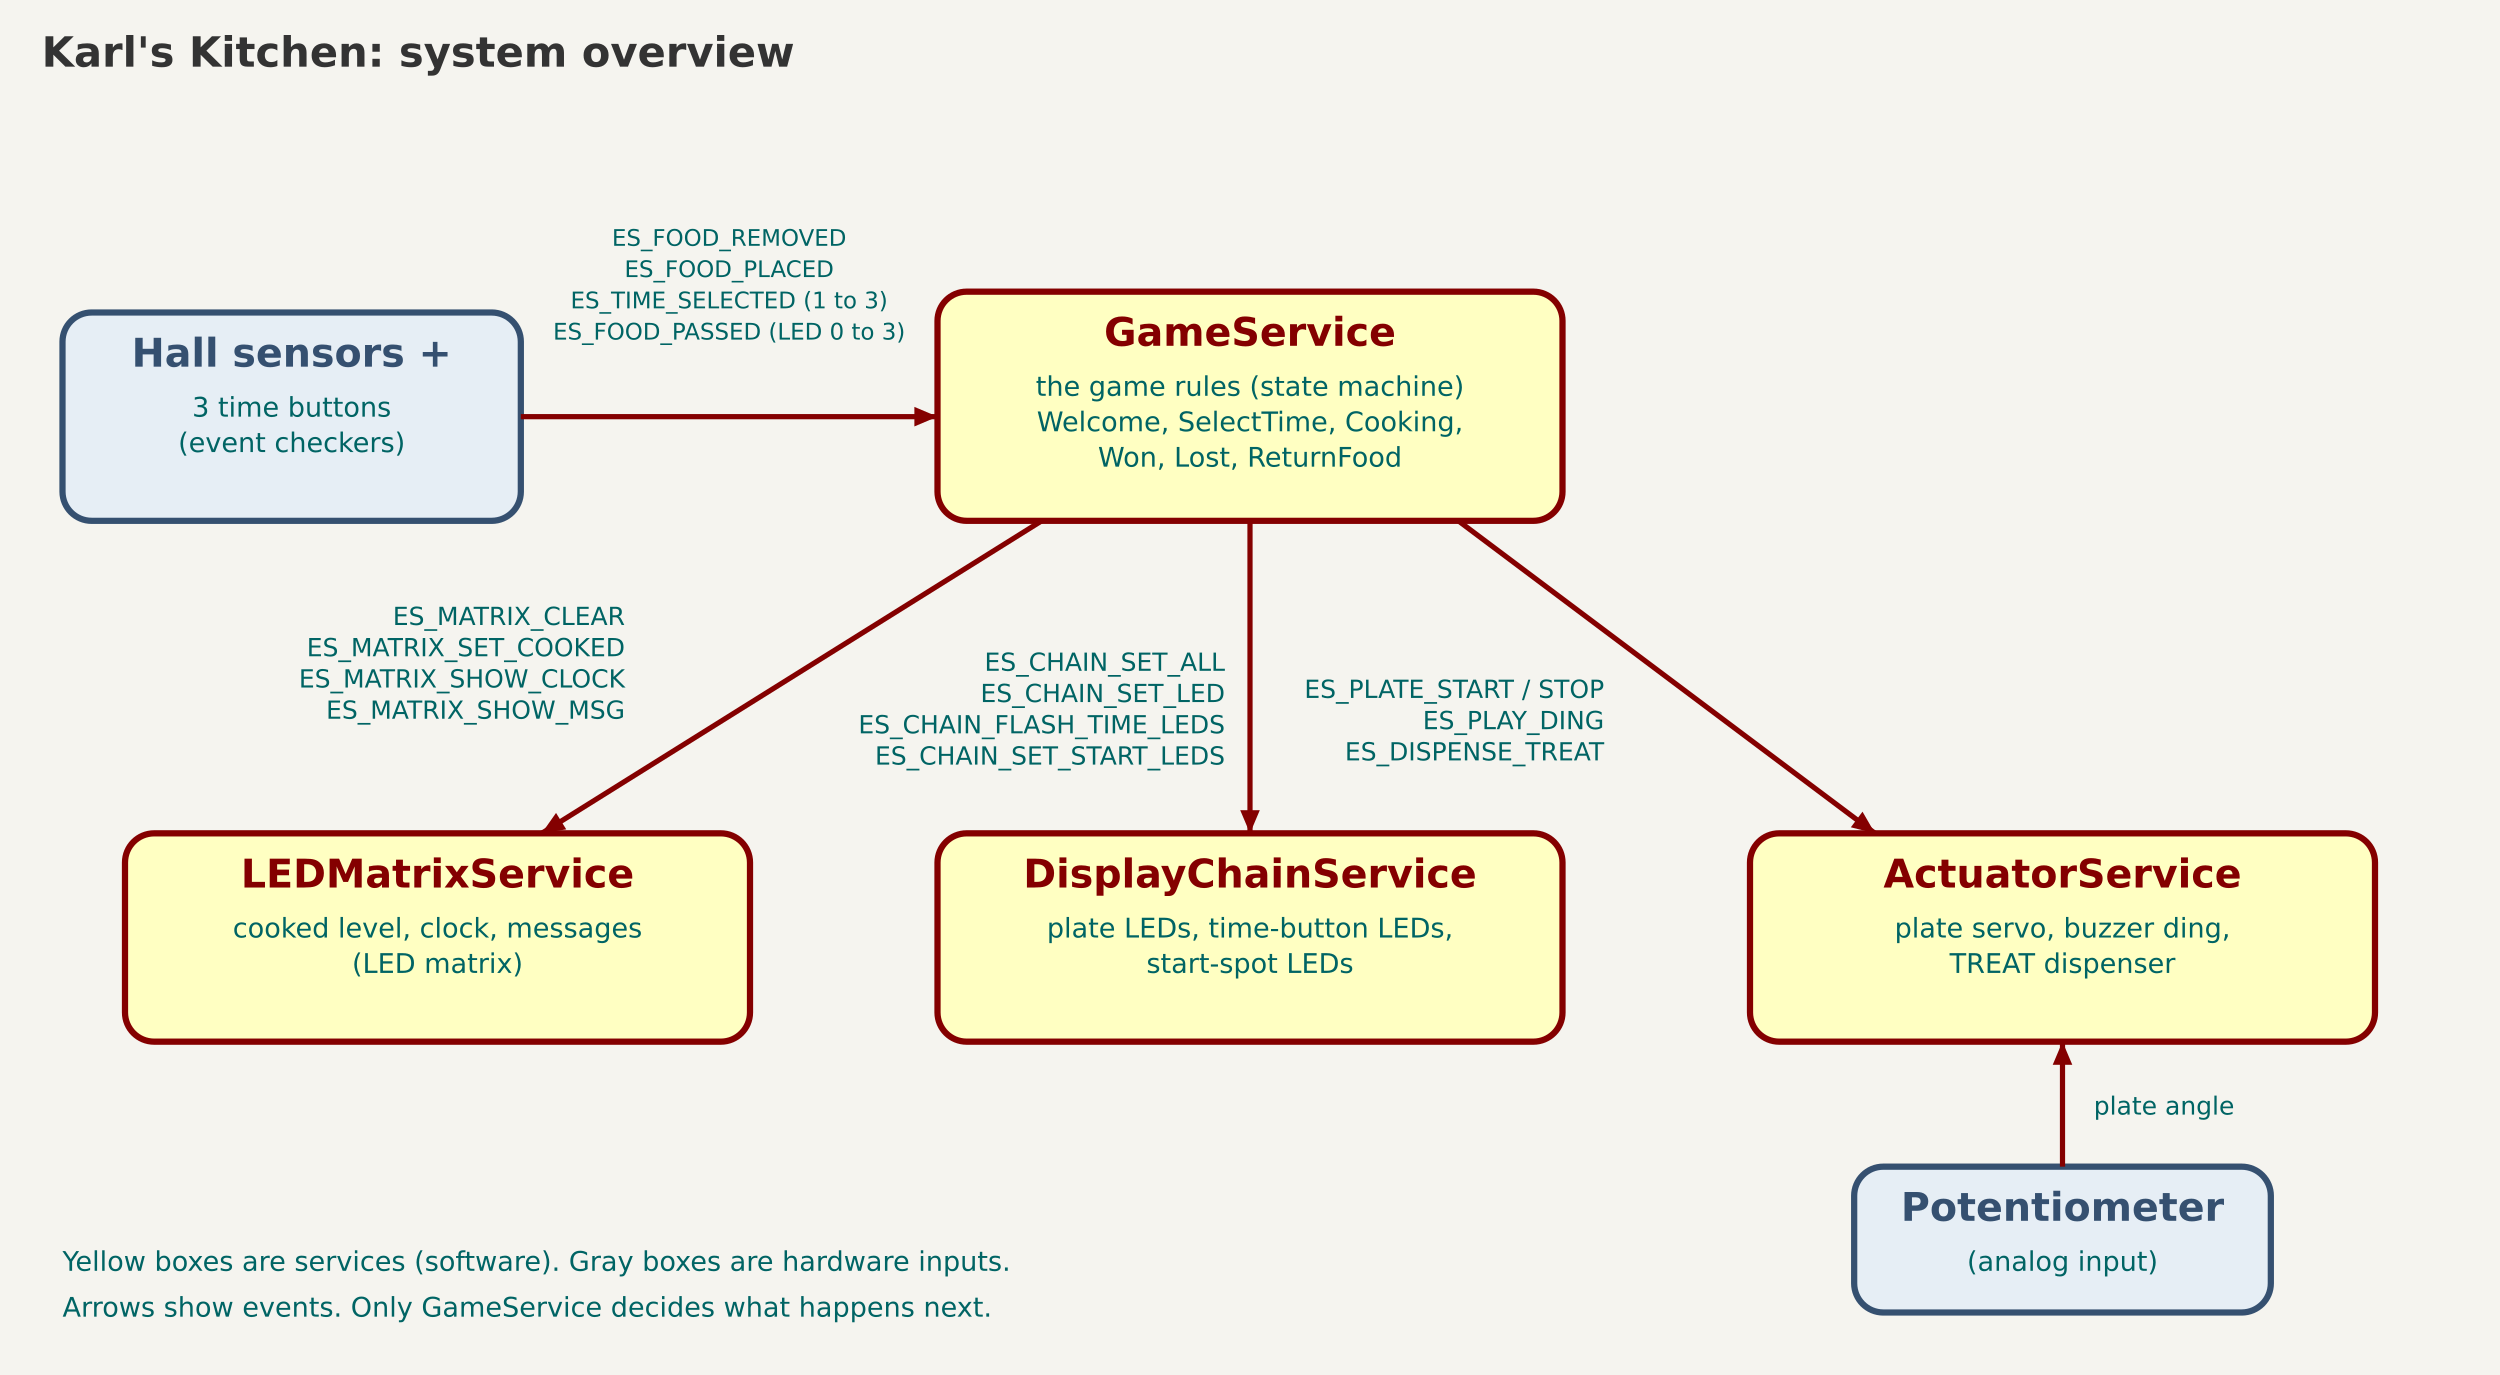
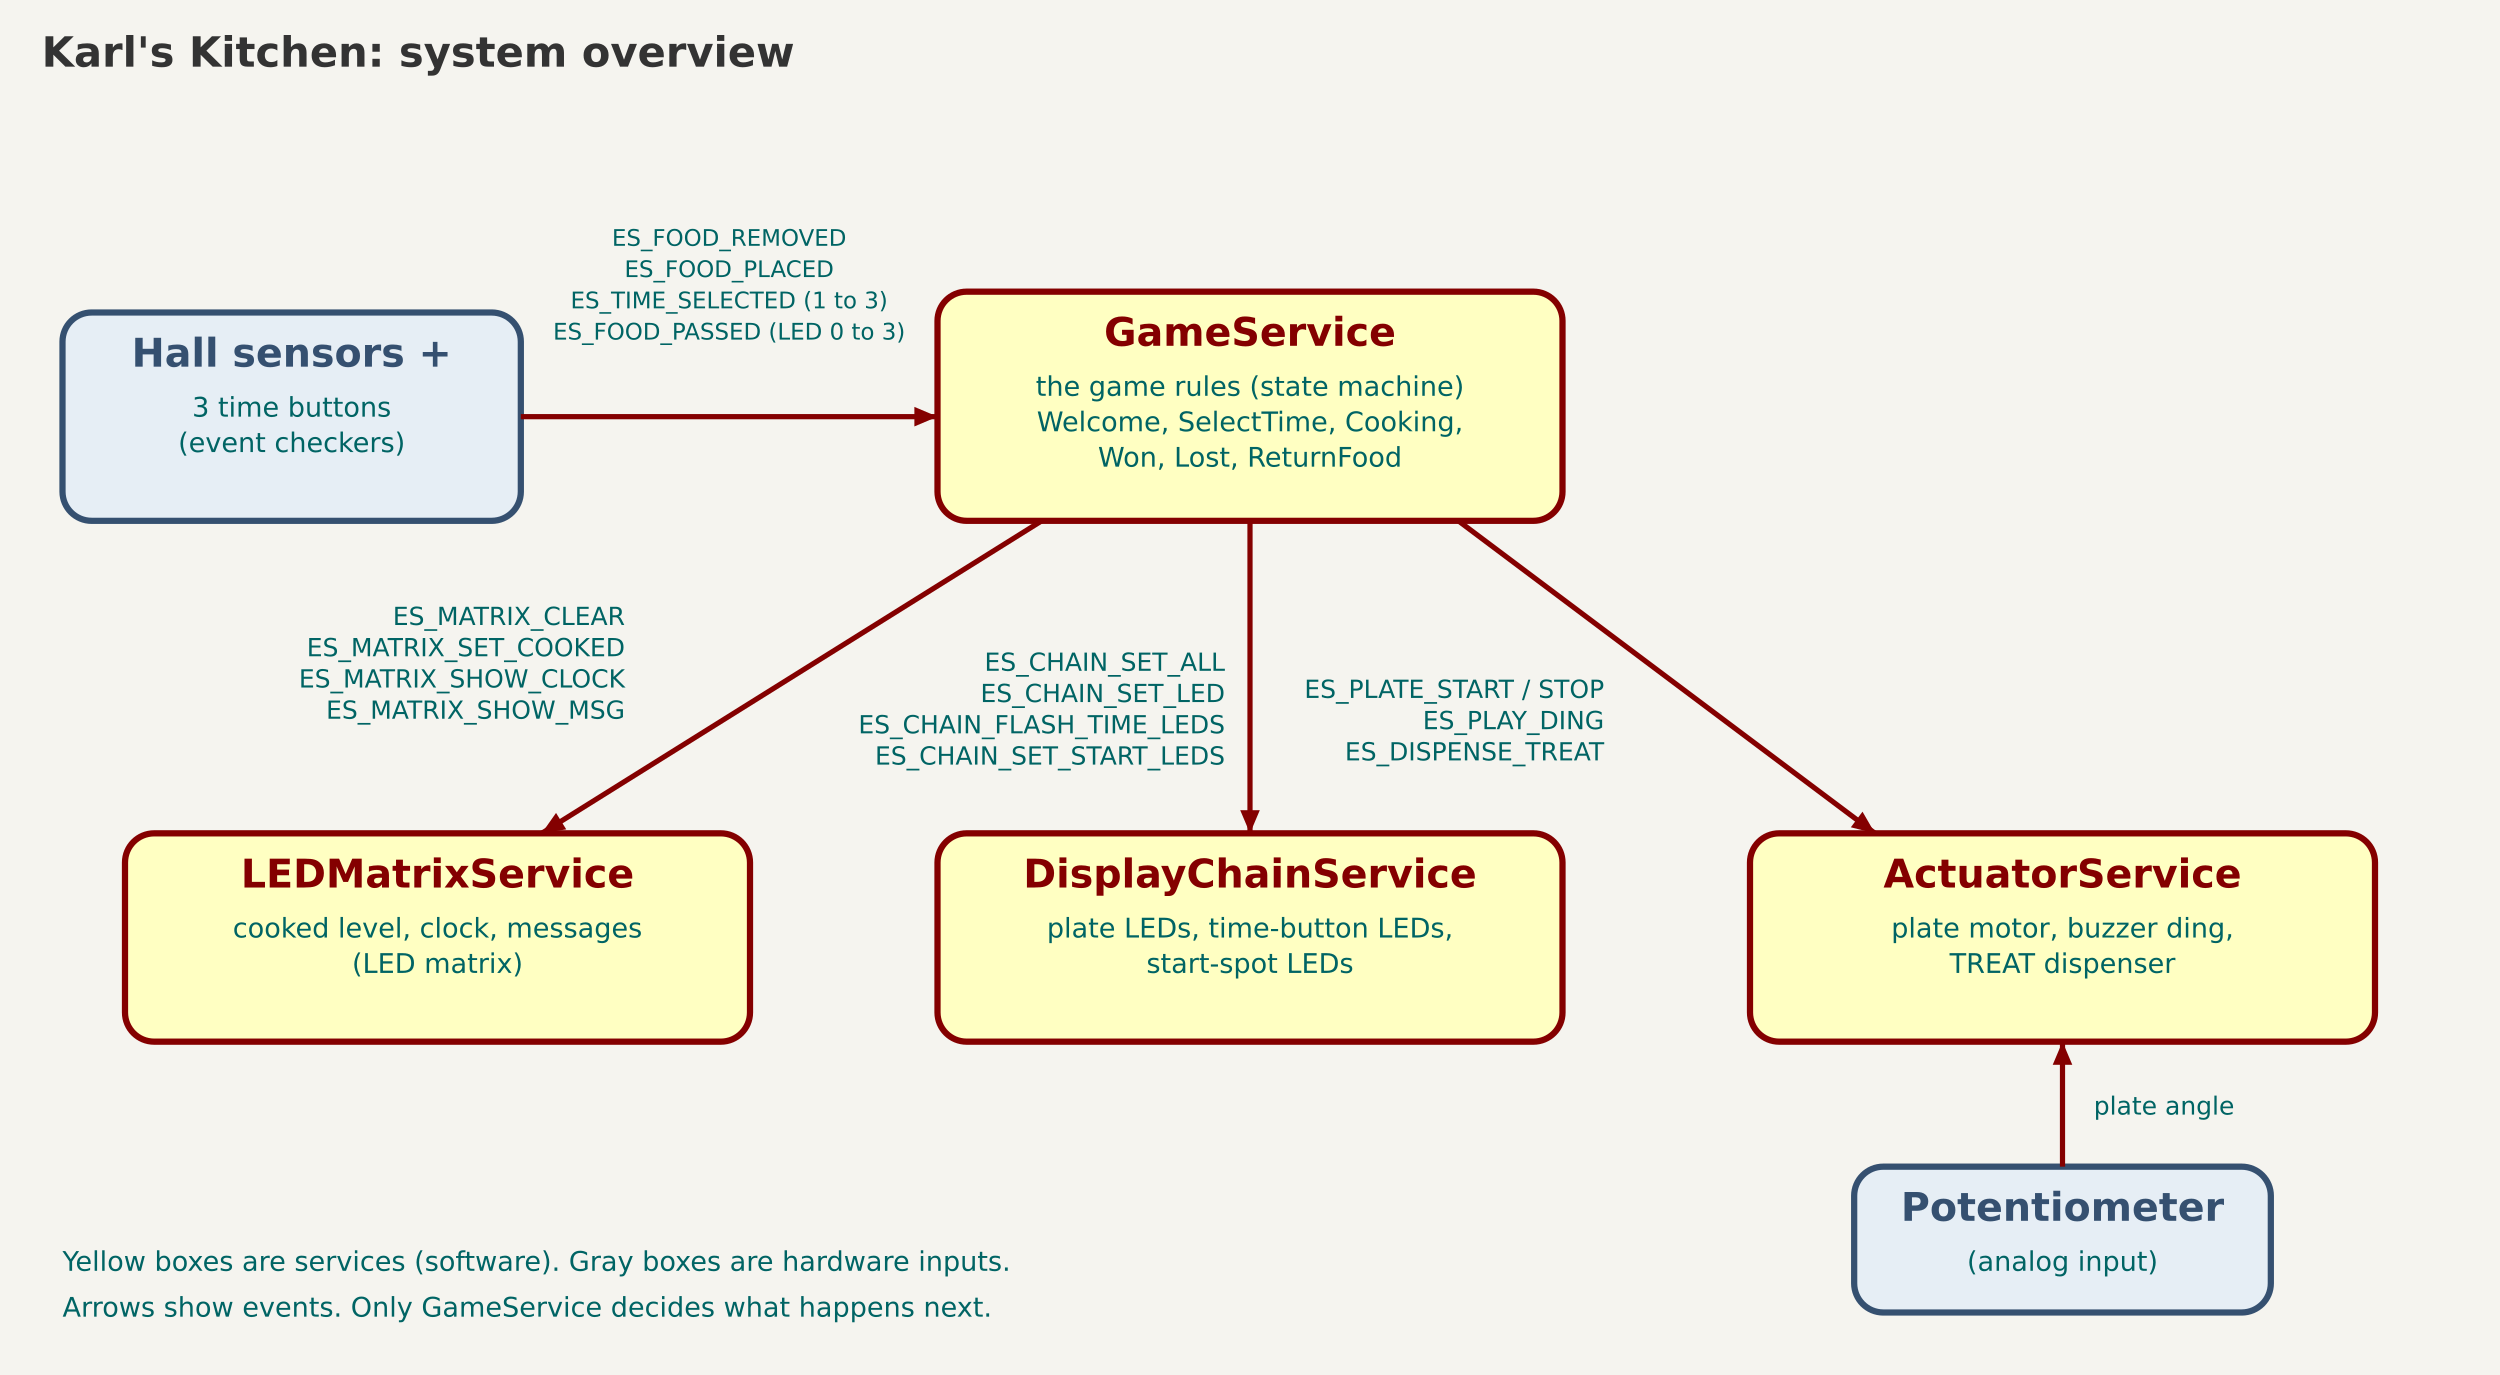
<svg xmlns="http://www.w3.org/2000/svg" width="1200" height="660" viewBox="0 0 1200 660">
  <rect width="100%" height="100%" fill="#F5F4EF" />
  <text x="20" y="32" font-size="20" font-weight="bold" font-family="DejaVu Sans" fill="#333">Karl's Kitchen: system overview</text>
  <rect x="30" y="150" width="220" height="100" rx="14" fill="#E6EEF5" stroke="#355070" stroke-width="3" />
  <text x="140.0" y="176" fill="#355070" text-anchor="middle" font-size="19" font-weight="bold" font-family="DejaVu Sans">Hall sensors +</text>
  <text x="140.0" y="200" fill="#006464" text-anchor="middle" font-size="13" font-weight="normal" font-family="DejaVu Sans">3 time buttons</text>
  <text x="140.0" y="217" fill="#006464" text-anchor="middle" font-size="13" font-weight="normal" font-family="DejaVu Sans">(event checkers)</text>
  <rect x="450" y="140" width="300" height="110" rx="14" fill="#FFFFC2" stroke="#840000" stroke-width="3" />
  <text x="600.0" y="166" fill="#840000" text-anchor="middle" font-size="19" font-weight="bold" font-family="DejaVu Sans">GameService</text>
  <text x="600.0" y="190" fill="#006464" text-anchor="middle" font-size="13" font-weight="normal" font-family="DejaVu Sans">the game rules (state machine)</text>
  <text x="600.0" y="207" fill="#006464" text-anchor="middle" font-size="13" font-weight="normal" font-family="DejaVu Sans">Welcome, SelectTime, Cooking,</text>
  <text x="600.0" y="224" fill="#006464" text-anchor="middle" font-size="13" font-weight="normal" font-family="DejaVu Sans">Won, Lost, ReturnFood</text>
  <line x1="250" y1="200" x2="450" y2="200" stroke="#840000" stroke-width="2.5" />
  <polygon points="450.0,200.0 438.9,204.7 438.9,195.3" fill="#840000" />
  <text x="350" y="118" fill="#006464" text-anchor="middle" font-size="11" font-weight="normal" font-family="DejaVu Sans">ES_FOOD_REMOVED</text>
  <text x="350" y="133" fill="#006464" text-anchor="middle" font-size="11" font-weight="normal" font-family="DejaVu Sans">ES_FOOD_PLACED</text>
  <text x="350" y="148" fill="#006464" text-anchor="middle" font-size="11" font-weight="normal" font-family="DejaVu Sans">ES_TIME_SELECTED (1 to 3)</text>
  <text x="350" y="163" fill="#006464" text-anchor="middle" font-size="11" font-weight="normal" font-family="DejaVu Sans">ES_FOOD_PASSED (LED 0 to 3)</text>
  <rect x="60" y="400" width="300" height="100" rx="14" fill="#FFFFC2" stroke="#840000" stroke-width="3" />
  <text x="210.0" y="426" fill="#840000" text-anchor="middle" font-size="19" font-weight="bold" font-family="DejaVu Sans">LEDMatrixService</text>
  <text x="210.0" y="450" fill="#006464" text-anchor="middle" font-size="13" font-weight="normal" font-family="DejaVu Sans">cooked level, clock, messages</text>
  <text x="210.0" y="467" fill="#006464" text-anchor="middle" font-size="13" font-weight="normal" font-family="DejaVu Sans">(LED matrix)</text>
  <rect x="450" y="400" width="300" height="100" rx="14" fill="#FFFFC2" stroke="#840000" stroke-width="3" />
  <text x="600.0" y="426" fill="#840000" text-anchor="middle" font-size="19" font-weight="bold" font-family="DejaVu Sans">DisplayChainService</text>
  <text x="600.0" y="450" fill="#006464" text-anchor="middle" font-size="13" font-weight="normal" font-family="DejaVu Sans">plate LEDs, time-button LEDs,</text>
  <text x="600.0" y="467" fill="#006464" text-anchor="middle" font-size="13" font-weight="normal" font-family="DejaVu Sans">start-spot LEDs</text>
  <rect x="840" y="400" width="300" height="100" rx="14" fill="#FFFFC2" stroke="#840000" stroke-width="3" />
  <text x="990.0" y="426" fill="#840000" text-anchor="middle" font-size="19" font-weight="bold" font-family="DejaVu Sans">ActuatorService</text>
-   <text x="990.0" y="450" fill="#006464" text-anchor="middle" font-size="13" font-weight="normal" font-family="DejaVu Sans">plate servo, buzzer ding,</text>
+   <text x="990.0" y="450" fill="#006464" text-anchor="middle" font-size="13" font-weight="normal" font-family="DejaVu Sans">plate motor, buzzer ding,</text>
  <text x="990.0" y="467" fill="#006464" text-anchor="middle" font-size="13" font-weight="normal" font-family="DejaVu Sans">TREAT dispenser</text>
  <line x1="500" y1="250" x2="260" y2="400" stroke="#840000" stroke-width="2.5" />
  <polygon points="260.0,400.0 266.9,390.2 271.8,398.1" fill="#840000" />
  <text x="300" y="300" fill="#006464" text-anchor="end" font-size="12" font-weight="normal" font-family="DejaVu Sans">ES_MATRIX_CLEAR</text>
  <text x="300" y="315" fill="#006464" text-anchor="end" font-size="12" font-weight="normal" font-family="DejaVu Sans">ES_MATRIX_SET_COOKED</text>
  <text x="300" y="330" fill="#006464" text-anchor="end" font-size="12" font-weight="normal" font-family="DejaVu Sans">ES_MATRIX_SHOW_CLOCK</text>
  <text x="300" y="345" fill="#006464" text-anchor="end" font-size="12" font-weight="normal" font-family="DejaVu Sans">ES_MATRIX_SHOW_MSG</text>
  <line x1="600" y1="250" x2="600" y2="400" stroke="#840000" stroke-width="2.5" />
  <polygon points="600.0,400.0 595.3,388.9 604.7,388.9" fill="#840000" />
  <text x="588" y="322" fill="#006464" text-anchor="end" font-size="12" font-weight="normal" font-family="DejaVu Sans">ES_CHAIN_SET_ALL</text>
  <text x="588" y="337" fill="#006464" text-anchor="end" font-size="12" font-weight="normal" font-family="DejaVu Sans">ES_CHAIN_SET_LED</text>
  <text x="588" y="352" fill="#006464" text-anchor="end" font-size="12" font-weight="normal" font-family="DejaVu Sans">ES_CHAIN_FLASH_TIME_LEDS</text>
  <text x="588" y="367" fill="#006464" text-anchor="end" font-size="12" font-weight="normal" font-family="DejaVu Sans">ES_CHAIN_SET_START_LEDS</text>
  <line x1="700" y1="250" x2="900" y2="400" stroke="#840000" stroke-width="2.5" />
  <polygon points="900.0,400.0 888.4,397.1 894.0,389.6" fill="#840000" />
  <text x="770" y="335" fill="#006464" text-anchor="end" font-size="12" font-weight="normal" font-family="DejaVu Sans">ES_PLATE_START / STOP</text>
  <text x="770" y="350" fill="#006464" text-anchor="end" font-size="12" font-weight="normal" font-family="DejaVu Sans">ES_PLAY_DING</text>
  <text x="770" y="365" fill="#006464" text-anchor="end" font-size="12" font-weight="normal" font-family="DejaVu Sans">ES_DISPENSE_TREAT</text>
  <rect x="890" y="560" width="200" height="70" rx="14" fill="#E6EEF5" stroke="#355070" stroke-width="3" />
  <text x="990.0" y="586" fill="#355070" text-anchor="middle" font-size="19" font-weight="bold" font-family="DejaVu Sans">Potentiometer</text>
  <text x="990.0" y="610" fill="#006464" text-anchor="middle" font-size="13" font-weight="normal" font-family="DejaVu Sans">(analog input)</text>
  <line x1="990" y1="560" x2="990" y2="500" stroke="#840000" stroke-width="2.5" />
  <polygon points="990.0,500.0 994.7,511.1 985.3,511.1" fill="#840000" />
  <text x="1005" y="535" fill="#006464" text-anchor="start" font-size="12" font-weight="normal" font-family="DejaVu Sans">plate angle</text>
  <text x="30" y="610" fill="#006464" text-anchor="start" font-size="13" font-weight="normal" font-family="DejaVu Sans">Yellow boxes are services (software). Gray boxes are hardware inputs.</text>
  <text x="30" y="632" fill="#006464" text-anchor="start" font-size="13" font-weight="normal" font-family="DejaVu Sans">Arrows show events. Only GameService decides what happens next.</text>
</svg>
